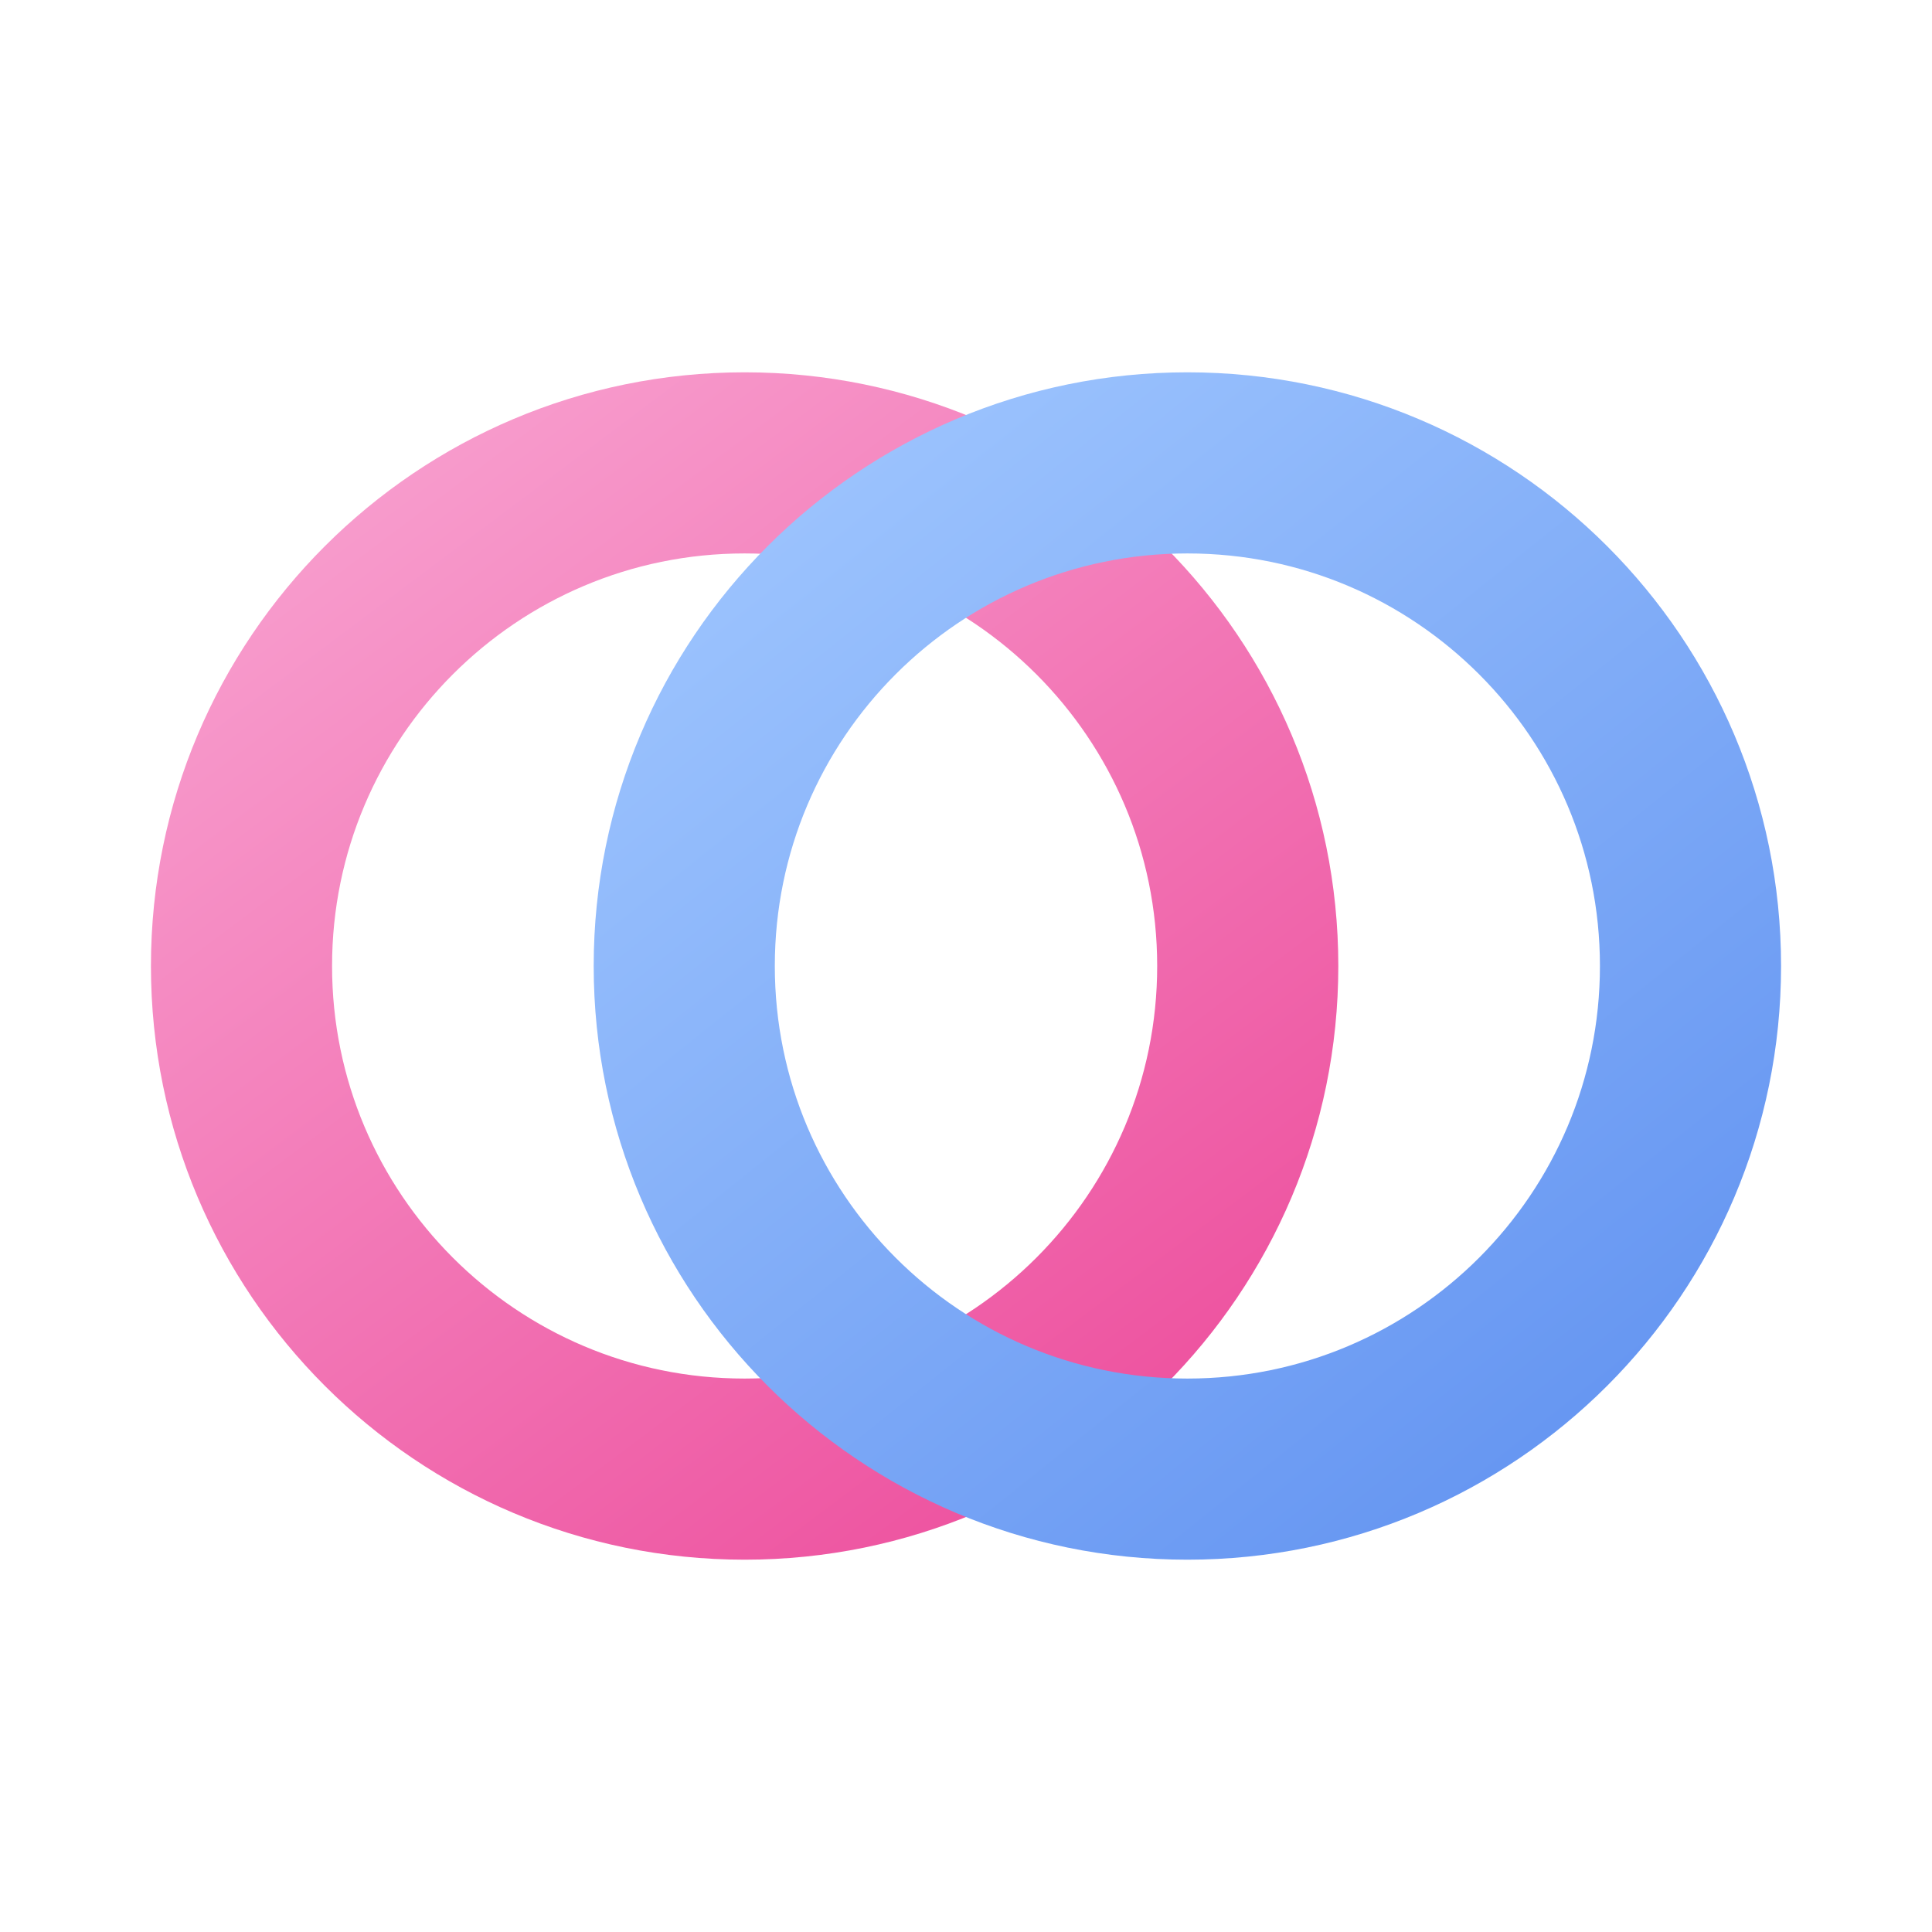
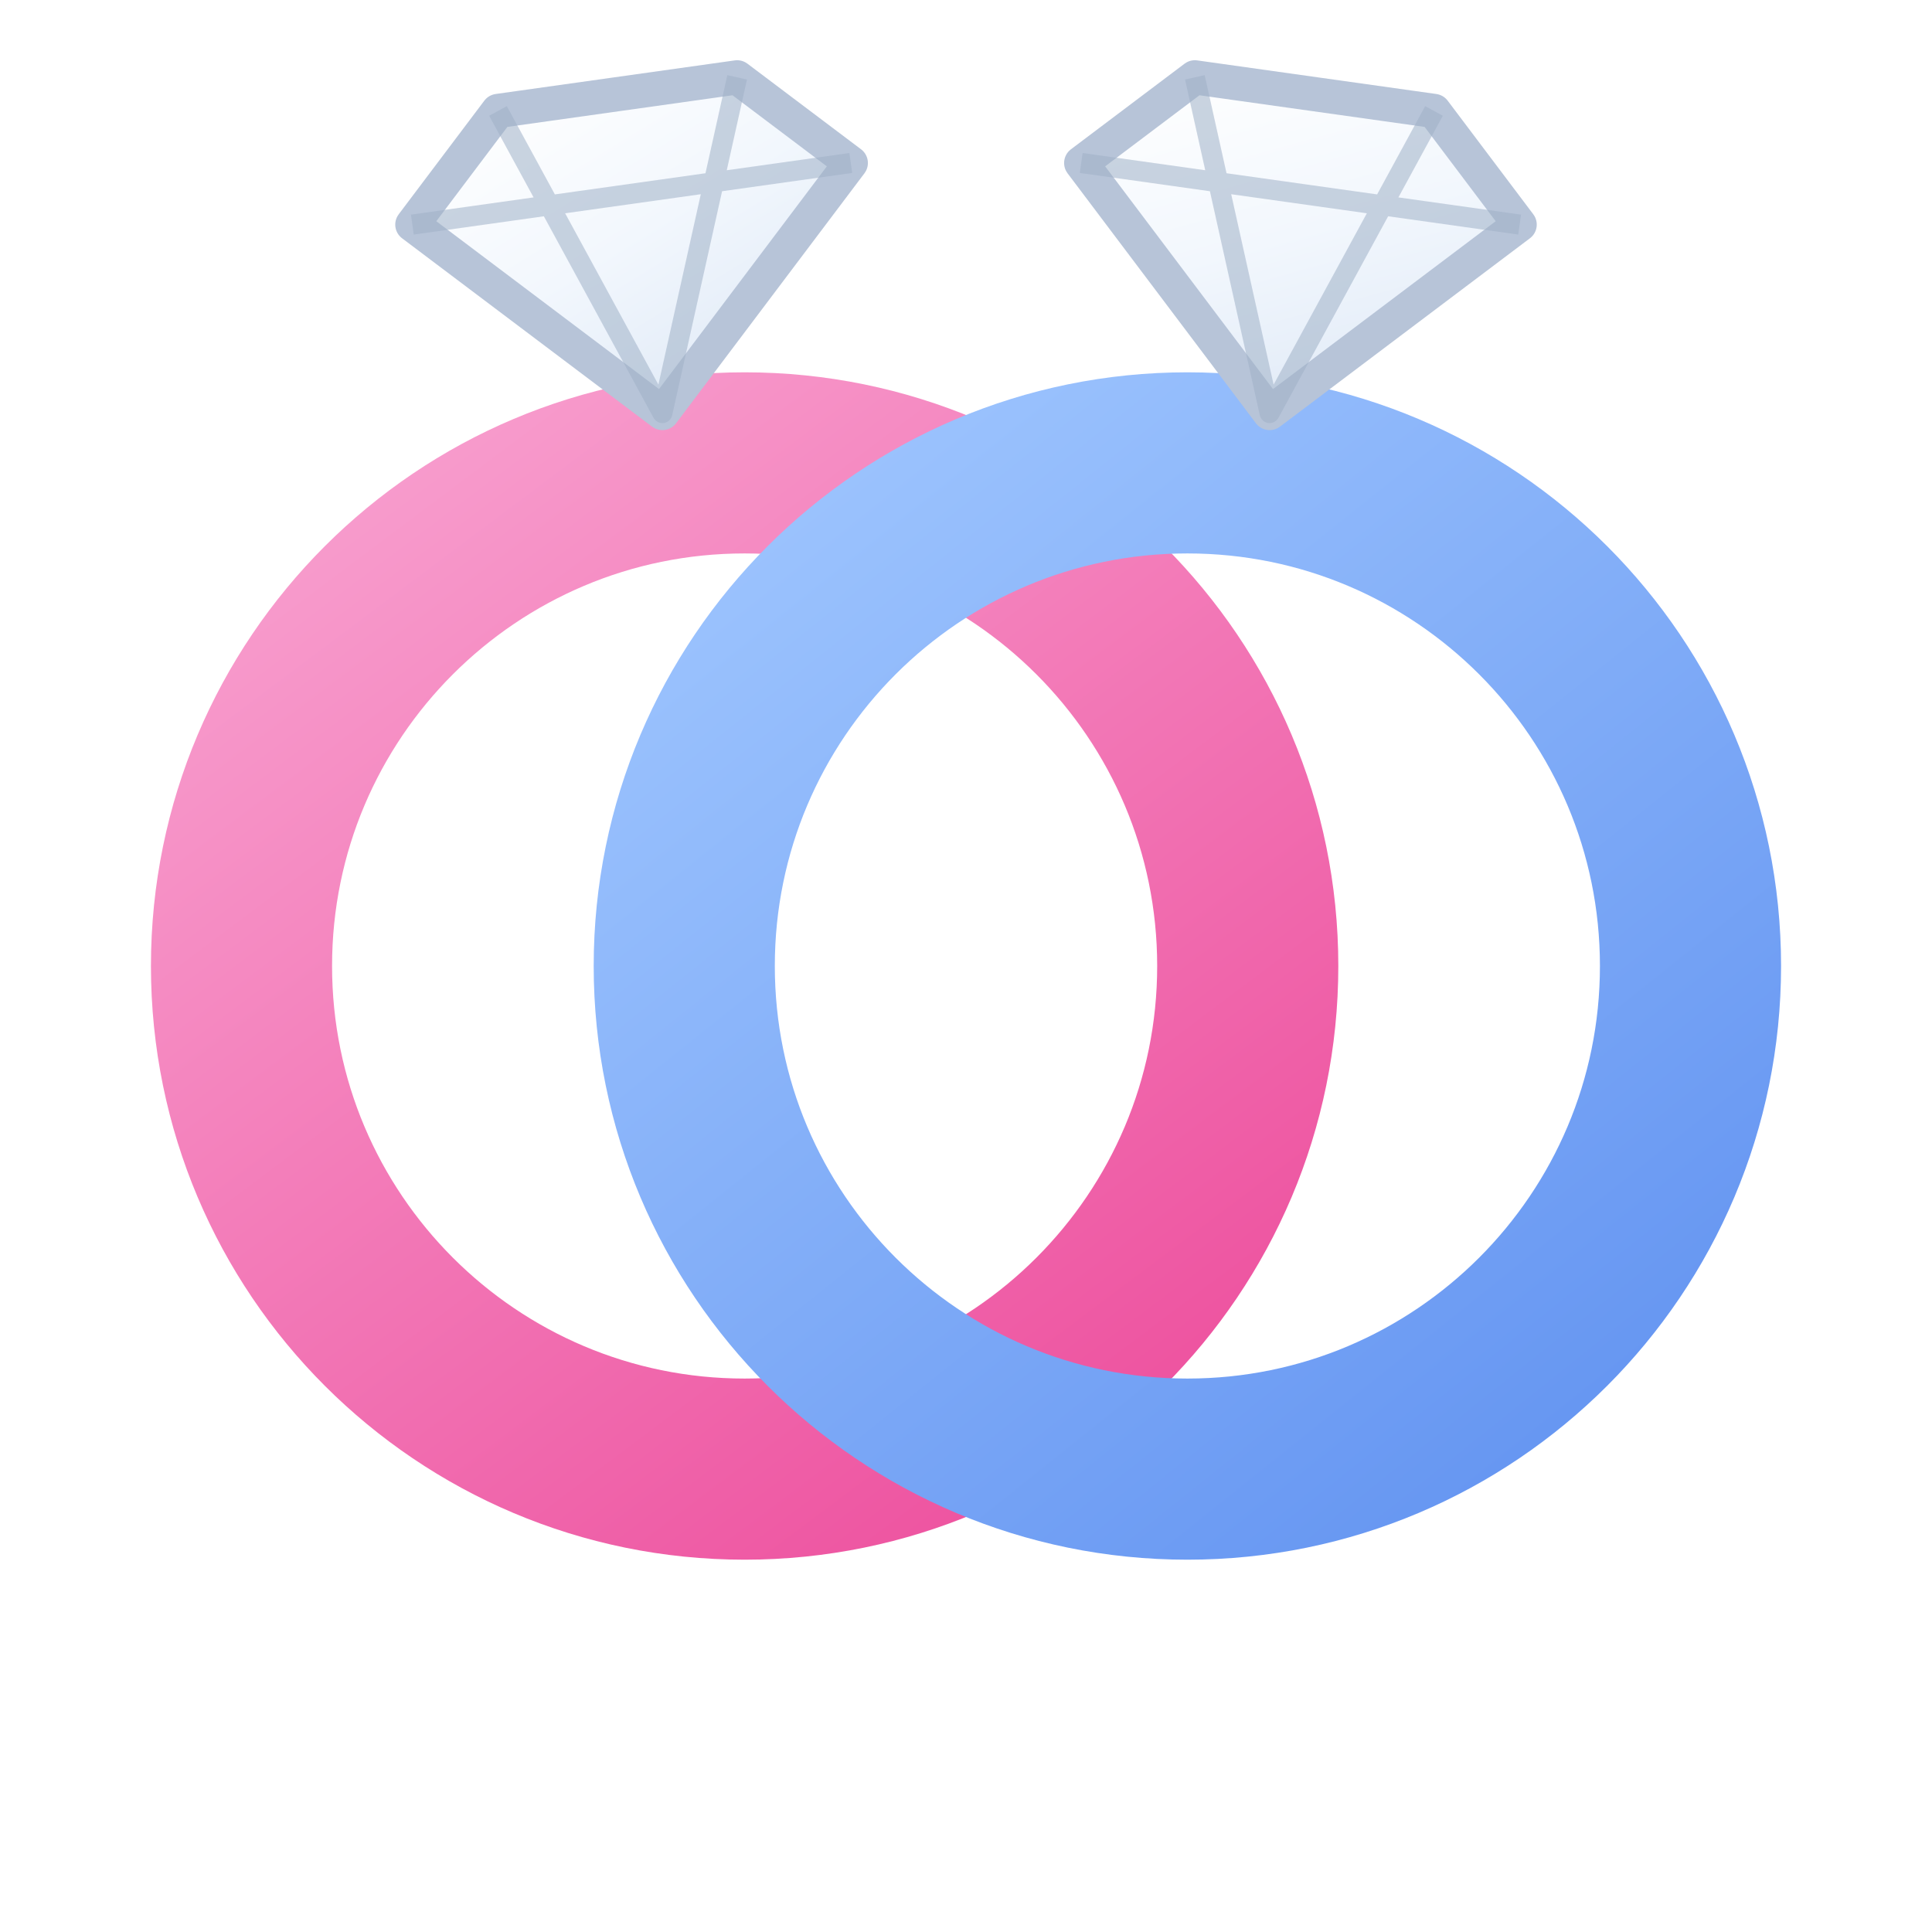
<svg xmlns="http://www.w3.org/2000/svg" viewBox="0 0 48 48" fill="none">
  <defs>
    <linearGradient id="qab-bride" x1="6" y1="8" x2="30" y2="40" gradientUnits="userSpaceOnUse">
      <stop offset="0" stop-color="#f9a8d4" />
      <stop offset="1" stop-color="#ec4899" />
    </linearGradient>
    <linearGradient id="qab-groom" x1="20" y1="10" x2="44" y2="40" gradientUnits="userSpaceOnUse">
      <stop offset="0" stop-color="#9ec5fe" />
      <stop offset="1" stop-color="#5b8def" />
    </linearGradient>
+     <linearGradient id="qab-gem" x1="0.1" y1="0" x2="0.7" y2="1">
+       <stop offset="0" stop-color="#ffffff" />
+       <stop offset="0.5" stop-color="#f2f7fd" />
+       <stop offset="1" stop-color="#dfe9f6" />
+     </linearGradient>
  </defs>
  <circle cx="18.5" cy="24" r="12.5" stroke="url(#qab-bride)" stroke-width="4.5" />
  <circle cx="29.5" cy="24" r="12.5" stroke="url(#qab-groom)" stroke-width="4.5" />
+   <g transform="translate(15.9 6.3) rotate(-8)">
+     <path d="M -3 -4 L 3 -4 L 5.5 -1.5 L 0 4 L -5.5 -1.5 Z" fill="url(#qab-gem)" stroke="#b7c4d8" stroke-width="0.85" stroke-linejoin="round" />
+     <path d="M -5.5 -1.5 L 5.5 -1.5 M -3 -4 L 0 4 L 3 -4" fill="none" stroke="#9fb0c7" stroke-width="0.5" stroke-linejoin="round" opacity="0.55" />
+   </g>
+   <g transform="translate(32.1 6.3) rotate(8)">
+     <path d="M -3 -4 L 3 -4 L 5.5 -1.5 L 0 4 L -5.5 -1.5 Z" fill="url(#qab-gem)" stroke="#b7c4d8" stroke-width="0.85" stroke-linejoin="round" />
+     <path d="M -5.5 -1.5 L 5.5 -1.5 M -3 -4 L 0 4 L 3 -4" fill="none" stroke="#9fb0c7" stroke-width="0.5" stroke-linejoin="round" opacity="0.55" />
+   </g>
</svg>
